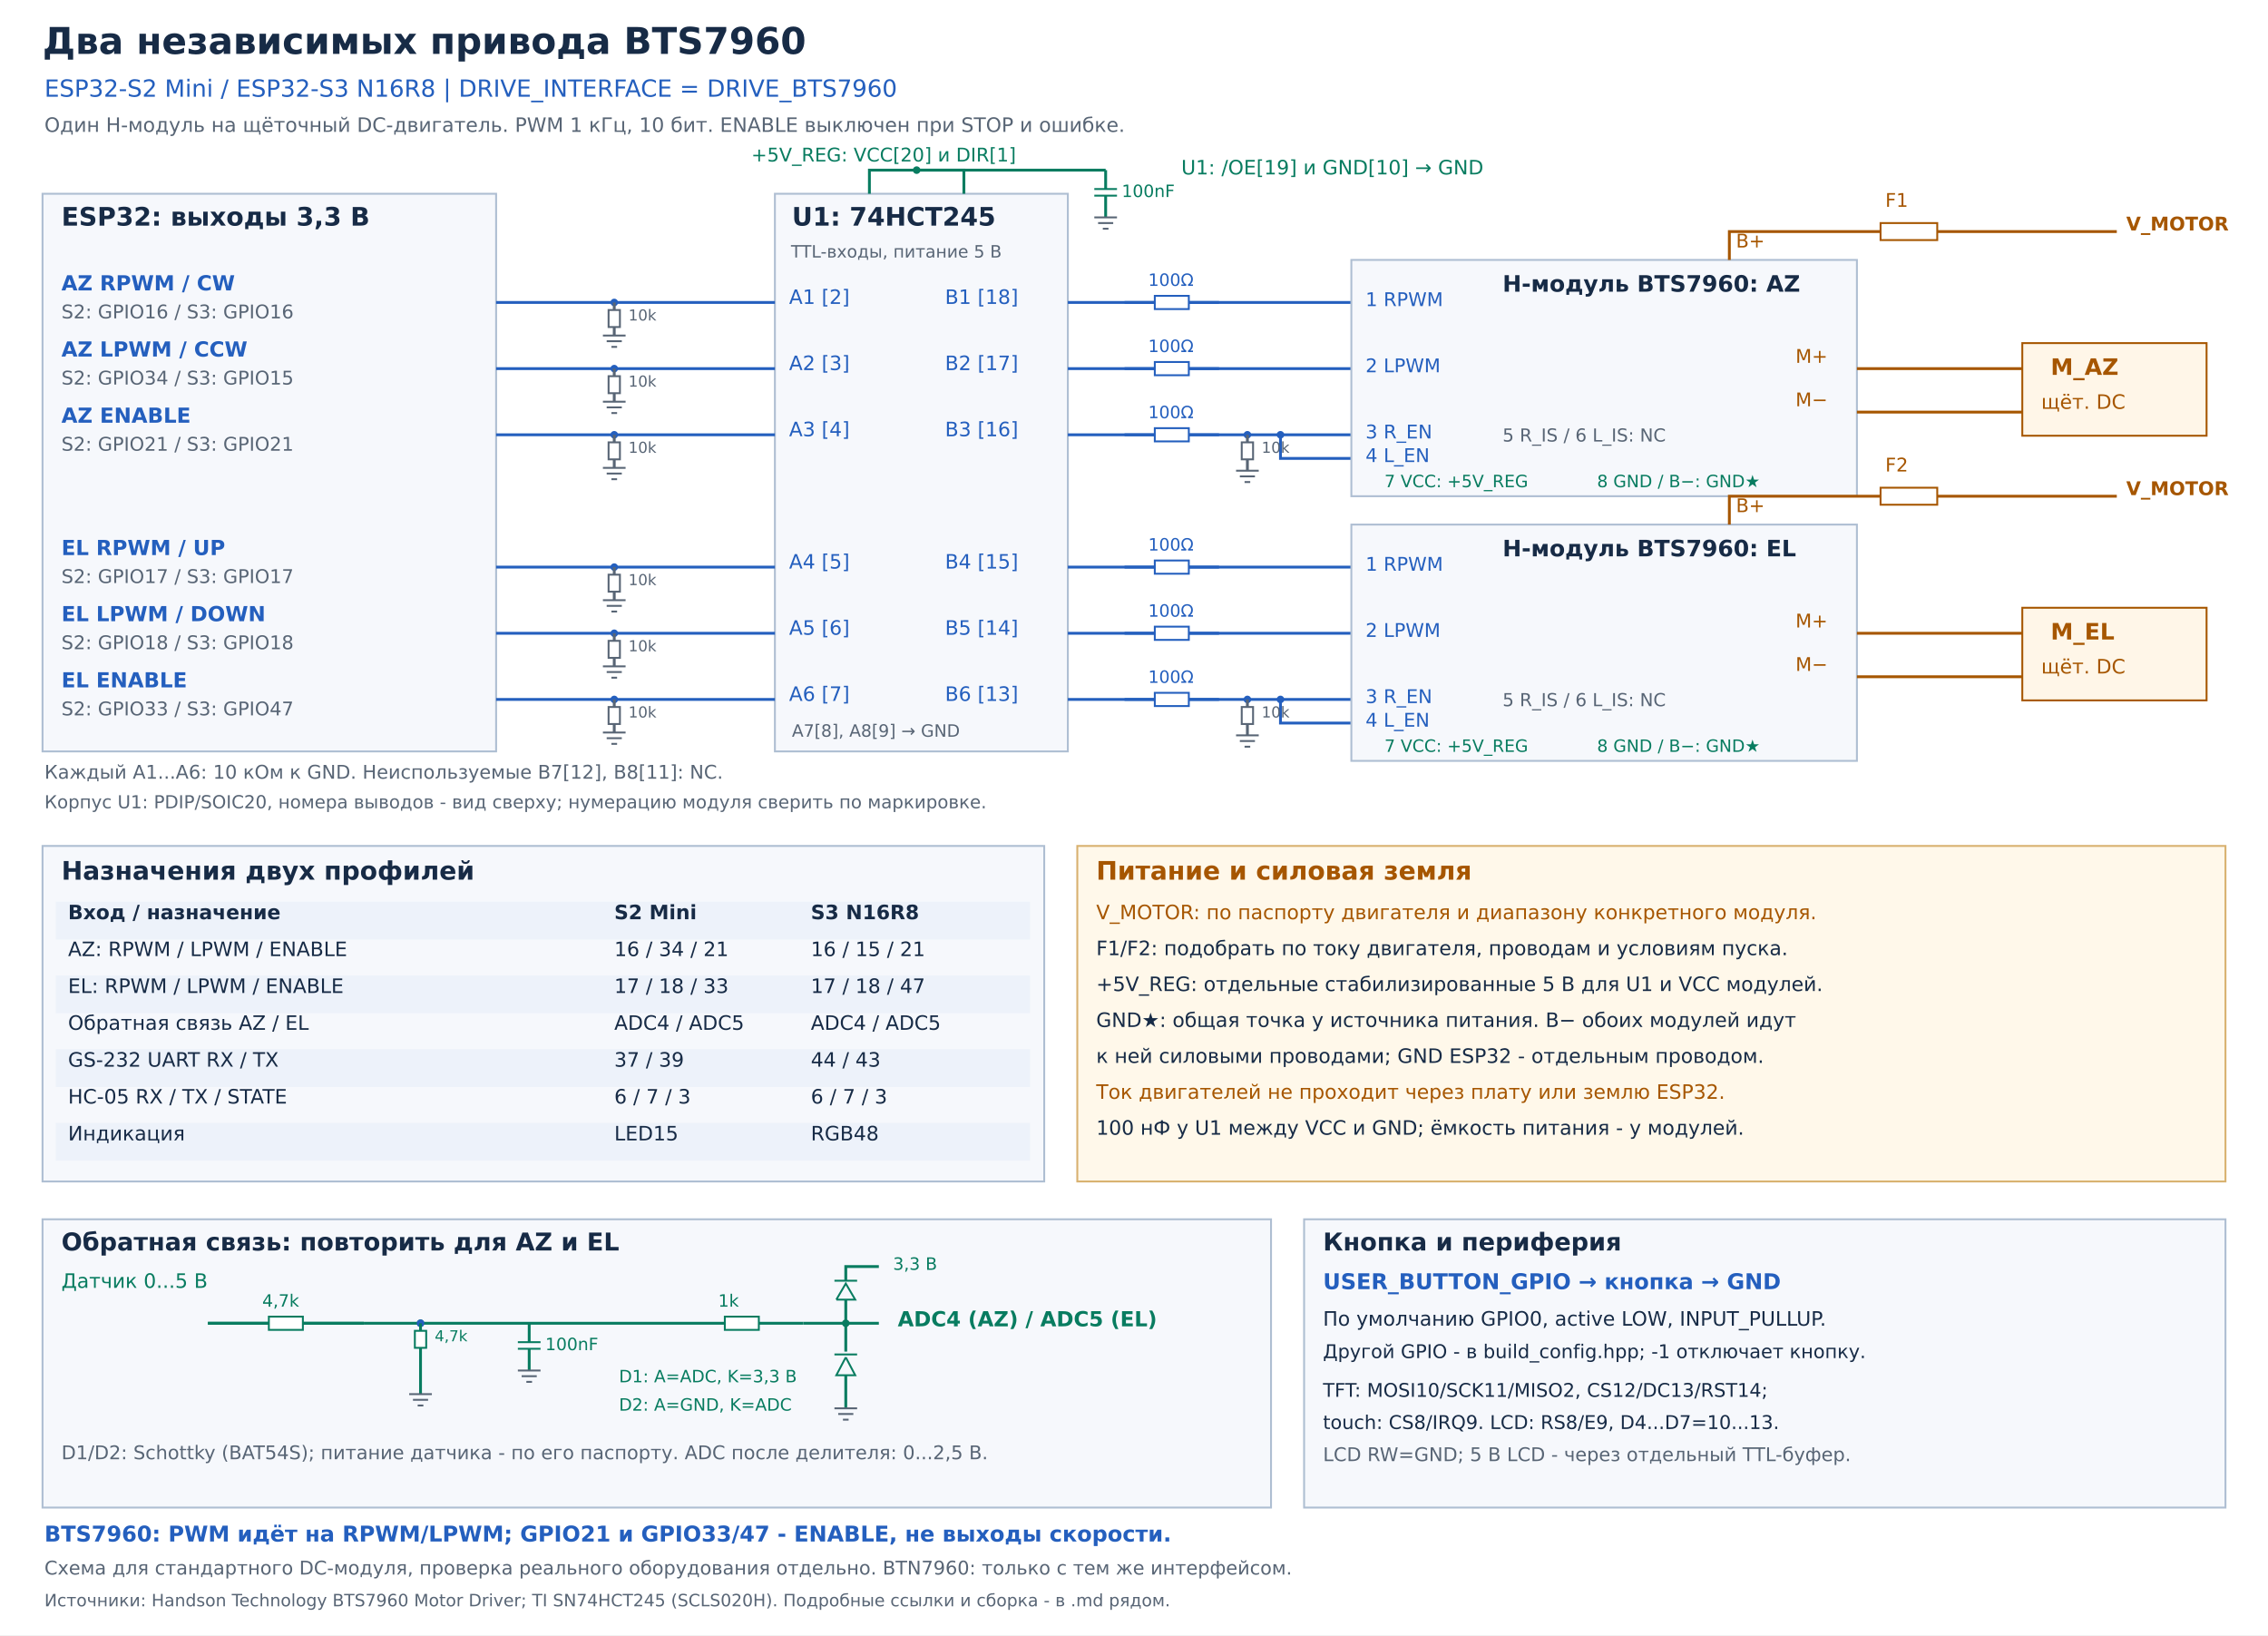
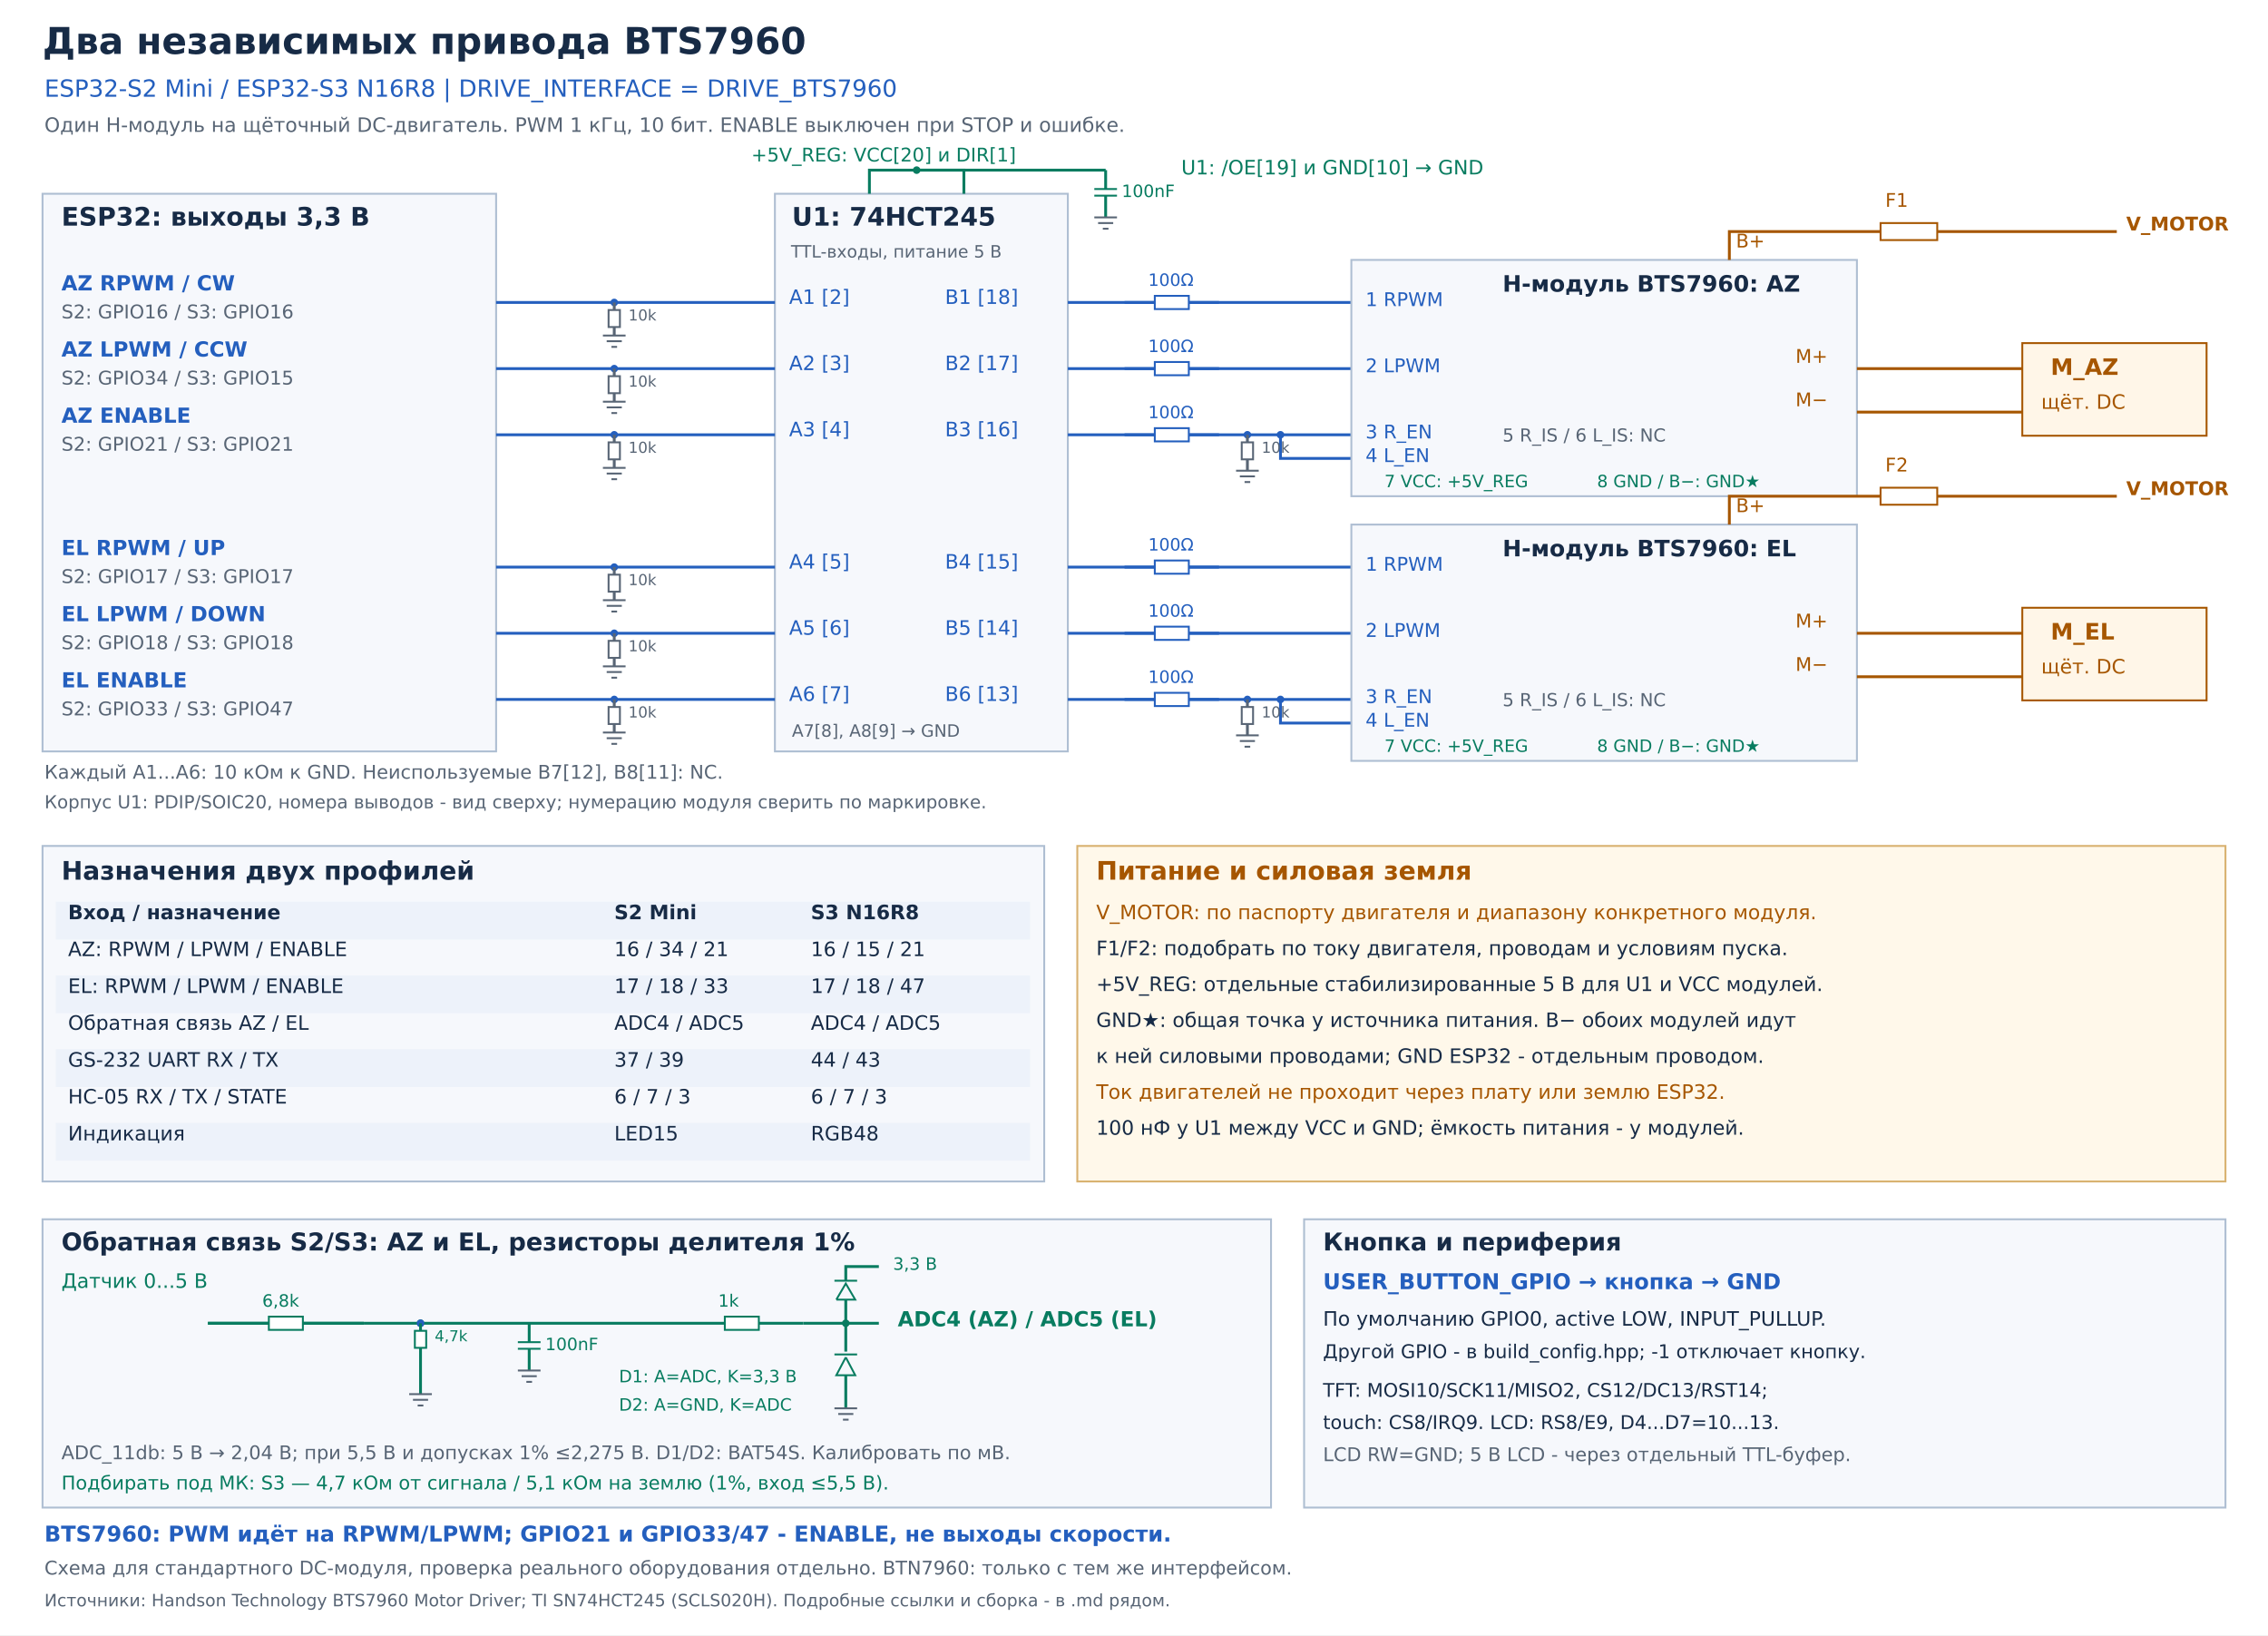
<svg xmlns="http://www.w3.org/2000/svg" width="2400" height="1730" viewBox="0 0 2400 1730">
  <rect width="100%" height="100%" fill="white" />
  <text x="45" y="30" dominant-baseline="text-before-edge" font-family="DejaVu Sans,sans-serif" font-size="39" font-weight="bold" fill="#172b46">Два независимых привода BTS7960</text>
  <text x="47" y="85" dominant-baseline="text-before-edge" font-family="DejaVu Sans,sans-serif" font-size="25" font-weight="normal" fill="#245fbe">ESP32-S2 Mini / ESP32-S3 N16R8  |  DRIVE_INTERFACE = DRIVE_BTS7960</text>
  <text x="47" y="125" dominant-baseline="text-before-edge" font-family="DejaVu Sans,sans-serif" font-size="21" font-weight="normal" fill="#586575">Один H-модуль на щёточный DC-двигатель. PWM 1 кГц, 10 бит. ENABLE выключен при STOP и ошибке.</text>
  <rect x="45" y="205" width="480" height="590" fill="#f6f8fc" stroke="#aebed2" stroke-width="2" />
  <text x="65" y="220" dominant-baseline="text-before-edge" font-family="DejaVu Sans,sans-serif" font-size="27" font-weight="bold" fill="#172b46">ESP32: выходы 3,3 В</text>
  <rect x="820" y="205" width="310" height="590" fill="#f6f8fc" stroke="#aebed2" stroke-width="2" />
  <text x="838" y="220" dominant-baseline="text-before-edge" font-family="DejaVu Sans,sans-serif" font-size="27" font-weight="bold" fill="#172b46">U1: 74HCT245</text>
  <text x="837" y="260" dominant-baseline="text-before-edge" font-family="DejaVu Sans,sans-serif" font-size="18" font-weight="normal" fill="#586575">TTL-входы, питание 5 В</text>
  <text x="65" y="292" dominant-baseline="text-before-edge" font-family="DejaVu Sans,sans-serif" font-size="22" font-weight="bold" fill="#245fbe">AZ RPWM / CW</text>
  <text x="65" y="323" dominant-baseline="text-before-edge" font-family="DejaVu Sans,sans-serif" font-size="20" font-weight="normal" fill="#586575">S2: GPIO16  /  S3: GPIO16</text>
  <polyline points="525,320 820,320" fill="none" stroke="#245fbe" stroke-width="3" />
  <circle cx="650" cy="320" r="4" fill="#245fbe" />
  <polyline points="650,320 650,328" fill="none" stroke="#586575" stroke-width="3" />
  <rect x="644" y="328" width="12" height="18" fill="white" stroke="#586575" stroke-width="2" />
  <polyline points="650,346 650,355" fill="none" stroke="#586575" stroke-width="3" />
  <polyline points="638,355 662,355" fill="none" stroke="#586575" stroke-width="2" />
  <polyline points="642,361 658,361" fill="none" stroke="#586575" stroke-width="2" />
  <polyline points="647,367 653,367" fill="none" stroke="#586575" stroke-width="2" />
  <text x="665" y="328" dominant-baseline="text-before-edge" font-family="DejaVu Sans,sans-serif" font-size="16" font-weight="normal" fill="#586575">10k</text>
  <text x="835" y="307" dominant-baseline="text-before-edge" font-family="DejaVu Sans,sans-serif" font-size="21" font-weight="normal" fill="#245fbe">A1 [2]</text>
  <text x="1000" y="307" dominant-baseline="text-before-edge" font-family="DejaVu Sans,sans-serif" font-size="21" font-weight="normal" fill="#245fbe">B1 [18]</text>
  <polyline points="1130,320 1430,320" fill="none" stroke="#245fbe" stroke-width="3" />
  <polyline points="1190,320 1222.0,320" fill="none" stroke="#245fbe" stroke-width="3" />
  <rect x="1222.0" y="313" width="36" height="14" fill="white" stroke="#245fbe" stroke-width="2" />
  <polyline points="1258.0,320 1290,320" fill="none" stroke="#245fbe" stroke-width="3" />
  <text x="1215.0" y="290" dominant-baseline="text-before-edge" font-family="DejaVu Sans,sans-serif" font-size="18" font-weight="normal" fill="#245fbe">100Ω</text>
  <text x="65" y="362" dominant-baseline="text-before-edge" font-family="DejaVu Sans,sans-serif" font-size="22" font-weight="bold" fill="#245fbe">AZ LPWM / CCW</text>
  <text x="65" y="393" dominant-baseline="text-before-edge" font-family="DejaVu Sans,sans-serif" font-size="20" font-weight="normal" fill="#586575">S2: GPIO34  /  S3: GPIO15</text>
  <polyline points="525,390 820,390" fill="none" stroke="#245fbe" stroke-width="3" />
  <circle cx="650" cy="390" r="4" fill="#245fbe" />
  <polyline points="650,390 650,398" fill="none" stroke="#586575" stroke-width="3" />
  <rect x="644" y="398" width="12" height="18" fill="white" stroke="#586575" stroke-width="2" />
  <polyline points="650,416 650,425" fill="none" stroke="#586575" stroke-width="3" />
  <polyline points="638,425 662,425" fill="none" stroke="#586575" stroke-width="2" />
  <polyline points="642,431 658,431" fill="none" stroke="#586575" stroke-width="2" />
  <polyline points="647,437 653,437" fill="none" stroke="#586575" stroke-width="2" />
  <text x="665" y="398" dominant-baseline="text-before-edge" font-family="DejaVu Sans,sans-serif" font-size="16" font-weight="normal" fill="#586575">10k</text>
  <text x="835" y="377" dominant-baseline="text-before-edge" font-family="DejaVu Sans,sans-serif" font-size="21" font-weight="normal" fill="#245fbe">A2 [3]</text>
  <text x="1000" y="377" dominant-baseline="text-before-edge" font-family="DejaVu Sans,sans-serif" font-size="21" font-weight="normal" fill="#245fbe">B2 [17]</text>
  <polyline points="1130,390 1430,390" fill="none" stroke="#245fbe" stroke-width="3" />
  <polyline points="1190,390 1222.0,390" fill="none" stroke="#245fbe" stroke-width="3" />
  <rect x="1222.0" y="383" width="36" height="14" fill="white" stroke="#245fbe" stroke-width="2" />
  <polyline points="1258.0,390 1290,390" fill="none" stroke="#245fbe" stroke-width="3" />
  <text x="1215.0" y="360" dominant-baseline="text-before-edge" font-family="DejaVu Sans,sans-serif" font-size="18" font-weight="normal" fill="#245fbe">100Ω</text>
  <text x="65" y="432" dominant-baseline="text-before-edge" font-family="DejaVu Sans,sans-serif" font-size="22" font-weight="bold" fill="#245fbe">AZ ENABLE</text>
  <text x="65" y="463" dominant-baseline="text-before-edge" font-family="DejaVu Sans,sans-serif" font-size="20" font-weight="normal" fill="#586575">S2: GPIO21  /  S3: GPIO21</text>
  <polyline points="525,460 820,460" fill="none" stroke="#245fbe" stroke-width="3" />
  <circle cx="650" cy="460" r="4" fill="#245fbe" />
  <polyline points="650,460 650,468" fill="none" stroke="#586575" stroke-width="3" />
  <rect x="644" y="468" width="12" height="18" fill="white" stroke="#586575" stroke-width="2" />
  <polyline points="650,486 650,495" fill="none" stroke="#586575" stroke-width="3" />
  <polyline points="638,495 662,495" fill="none" stroke="#586575" stroke-width="2" />
  <polyline points="642,501 658,501" fill="none" stroke="#586575" stroke-width="2" />
  <polyline points="647,507 653,507" fill="none" stroke="#586575" stroke-width="2" />
  <text x="665" y="468" dominant-baseline="text-before-edge" font-family="DejaVu Sans,sans-serif" font-size="16" font-weight="normal" fill="#586575">10k</text>
  <text x="835" y="447" dominant-baseline="text-before-edge" font-family="DejaVu Sans,sans-serif" font-size="21" font-weight="normal" fill="#245fbe">A3 [4]</text>
  <text x="1000" y="447" dominant-baseline="text-before-edge" font-family="DejaVu Sans,sans-serif" font-size="21" font-weight="normal" fill="#245fbe">B3 [16]</text>
  <polyline points="1130,460 1430,460" fill="none" stroke="#245fbe" stroke-width="3" />
  <polyline points="1190,460 1222.0,460" fill="none" stroke="#245fbe" stroke-width="3" />
  <rect x="1222.0" y="453" width="36" height="14" fill="white" stroke="#245fbe" stroke-width="2" />
  <polyline points="1258.0,460 1290,460" fill="none" stroke="#245fbe" stroke-width="3" />
  <text x="1215.0" y="430" dominant-baseline="text-before-edge" font-family="DejaVu Sans,sans-serif" font-size="18" font-weight="normal" fill="#245fbe">100Ω</text>
  <circle cx="1355" cy="460" r="4" fill="#245fbe" />
  <polyline points="1355,460 1355,485 1430,485" fill="none" stroke="#245fbe" stroke-width="3" />
  <circle cx="1320" cy="460" r="4" fill="#245fbe" />
  <polyline points="1320,460 1320,468" fill="none" stroke="#586575" stroke-width="3" />
  <rect x="1314" y="468" width="12" height="18" fill="white" stroke="#586575" stroke-width="2" />
  <polyline points="1320,486 1320,498" fill="none" stroke="#586575" stroke-width="3" />
  <polyline points="1308,498 1332,498" fill="none" stroke="#586575" stroke-width="2" />
  <polyline points="1312,504 1328,504" fill="none" stroke="#586575" stroke-width="2" />
  <polyline points="1317,510 1323,510" fill="none" stroke="#586575" stroke-width="2" />
  <text x="1335" y="468" dominant-baseline="text-before-edge" font-family="DejaVu Sans,sans-serif" font-size="16" font-weight="normal" fill="#586575">10k</text>
  <text x="65" y="572" dominant-baseline="text-before-edge" font-family="DejaVu Sans,sans-serif" font-size="22" font-weight="bold" fill="#245fbe">EL RPWM / UP</text>
  <text x="65" y="603" dominant-baseline="text-before-edge" font-family="DejaVu Sans,sans-serif" font-size="20" font-weight="normal" fill="#586575">S2: GPIO17  /  S3: GPIO17</text>
  <polyline points="525,600 820,600" fill="none" stroke="#245fbe" stroke-width="3" />
  <circle cx="650" cy="600" r="4" fill="#245fbe" />
  <polyline points="650,600 650,608" fill="none" stroke="#586575" stroke-width="3" />
  <rect x="644" y="608" width="12" height="18" fill="white" stroke="#586575" stroke-width="2" />
  <polyline points="650,626 650,635" fill="none" stroke="#586575" stroke-width="3" />
  <polyline points="638,635 662,635" fill="none" stroke="#586575" stroke-width="2" />
  <polyline points="642,641 658,641" fill="none" stroke="#586575" stroke-width="2" />
  <polyline points="647,647 653,647" fill="none" stroke="#586575" stroke-width="2" />
  <text x="665" y="608" dominant-baseline="text-before-edge" font-family="DejaVu Sans,sans-serif" font-size="16" font-weight="normal" fill="#586575">10k</text>
  <text x="835" y="587" dominant-baseline="text-before-edge" font-family="DejaVu Sans,sans-serif" font-size="21" font-weight="normal" fill="#245fbe">A4 [5]</text>
  <text x="1000" y="587" dominant-baseline="text-before-edge" font-family="DejaVu Sans,sans-serif" font-size="21" font-weight="normal" fill="#245fbe">B4 [15]</text>
  <polyline points="1130,600 1430,600" fill="none" stroke="#245fbe" stroke-width="3" />
  <polyline points="1190,600 1222.0,600" fill="none" stroke="#245fbe" stroke-width="3" />
  <rect x="1222.0" y="593" width="36" height="14" fill="white" stroke="#245fbe" stroke-width="2" />
  <polyline points="1258.0,600 1290,600" fill="none" stroke="#245fbe" stroke-width="3" />
  <text x="1215.0" y="570" dominant-baseline="text-before-edge" font-family="DejaVu Sans,sans-serif" font-size="18" font-weight="normal" fill="#245fbe">100Ω</text>
  <text x="65" y="642" dominant-baseline="text-before-edge" font-family="DejaVu Sans,sans-serif" font-size="22" font-weight="bold" fill="#245fbe">EL LPWM / DOWN</text>
  <text x="65" y="673" dominant-baseline="text-before-edge" font-family="DejaVu Sans,sans-serif" font-size="20" font-weight="normal" fill="#586575">S2: GPIO18  /  S3: GPIO18</text>
  <polyline points="525,670 820,670" fill="none" stroke="#245fbe" stroke-width="3" />
  <circle cx="650" cy="670" r="4" fill="#245fbe" />
  <polyline points="650,670 650,678" fill="none" stroke="#586575" stroke-width="3" />
  <rect x="644" y="678" width="12" height="18" fill="white" stroke="#586575" stroke-width="2" />
  <polyline points="650,696 650,705" fill="none" stroke="#586575" stroke-width="3" />
  <polyline points="638,705 662,705" fill="none" stroke="#586575" stroke-width="2" />
  <polyline points="642,711 658,711" fill="none" stroke="#586575" stroke-width="2" />
  <polyline points="647,717 653,717" fill="none" stroke="#586575" stroke-width="2" />
  <text x="665" y="678" dominant-baseline="text-before-edge" font-family="DejaVu Sans,sans-serif" font-size="16" font-weight="normal" fill="#586575">10k</text>
  <text x="835" y="657" dominant-baseline="text-before-edge" font-family="DejaVu Sans,sans-serif" font-size="21" font-weight="normal" fill="#245fbe">A5 [6]</text>
  <text x="1000" y="657" dominant-baseline="text-before-edge" font-family="DejaVu Sans,sans-serif" font-size="21" font-weight="normal" fill="#245fbe">B5 [14]</text>
  <polyline points="1130,670 1430,670" fill="none" stroke="#245fbe" stroke-width="3" />
  <polyline points="1190,670 1222.0,670" fill="none" stroke="#245fbe" stroke-width="3" />
  <rect x="1222.0" y="663" width="36" height="14" fill="white" stroke="#245fbe" stroke-width="2" />
  <polyline points="1258.0,670 1290,670" fill="none" stroke="#245fbe" stroke-width="3" />
  <text x="1215.0" y="640" dominant-baseline="text-before-edge" font-family="DejaVu Sans,sans-serif" font-size="18" font-weight="normal" fill="#245fbe">100Ω</text>
  <text x="65" y="712" dominant-baseline="text-before-edge" font-family="DejaVu Sans,sans-serif" font-size="22" font-weight="bold" fill="#245fbe">EL ENABLE</text>
  <text x="65" y="743" dominant-baseline="text-before-edge" font-family="DejaVu Sans,sans-serif" font-size="20" font-weight="normal" fill="#586575">S2: GPIO33  /  S3: GPIO47</text>
  <polyline points="525,740 820,740" fill="none" stroke="#245fbe" stroke-width="3" />
  <circle cx="650" cy="740" r="4" fill="#245fbe" />
  <polyline points="650,740 650,748" fill="none" stroke="#586575" stroke-width="3" />
  <rect x="644" y="748" width="12" height="18" fill="white" stroke="#586575" stroke-width="2" />
  <polyline points="650,766 650,775" fill="none" stroke="#586575" stroke-width="3" />
  <polyline points="638,775 662,775" fill="none" stroke="#586575" stroke-width="2" />
  <polyline points="642,781 658,781" fill="none" stroke="#586575" stroke-width="2" />
  <polyline points="647,787 653,787" fill="none" stroke="#586575" stroke-width="2" />
  <text x="665" y="748" dominant-baseline="text-before-edge" font-family="DejaVu Sans,sans-serif" font-size="16" font-weight="normal" fill="#586575">10k</text>
  <text x="835" y="727" dominant-baseline="text-before-edge" font-family="DejaVu Sans,sans-serif" font-size="21" font-weight="normal" fill="#245fbe">A6 [7]</text>
  <text x="1000" y="727" dominant-baseline="text-before-edge" font-family="DejaVu Sans,sans-serif" font-size="21" font-weight="normal" fill="#245fbe">B6 [13]</text>
  <polyline points="1130,740 1430,740" fill="none" stroke="#245fbe" stroke-width="3" />
  <polyline points="1190,740 1222.0,740" fill="none" stroke="#245fbe" stroke-width="3" />
  <rect x="1222.0" y="733" width="36" height="14" fill="white" stroke="#245fbe" stroke-width="2" />
  <polyline points="1258.0,740 1290,740" fill="none" stroke="#245fbe" stroke-width="3" />
  <text x="1215.0" y="710" dominant-baseline="text-before-edge" font-family="DejaVu Sans,sans-serif" font-size="18" font-weight="normal" fill="#245fbe">100Ω</text>
  <circle cx="1355" cy="740" r="4" fill="#245fbe" />
  <polyline points="1355,740 1355,765 1430,765" fill="none" stroke="#245fbe" stroke-width="3" />
  <circle cx="1320" cy="740" r="4" fill="#245fbe" />
  <polyline points="1320,740 1320,748" fill="none" stroke="#586575" stroke-width="3" />
  <rect x="1314" y="748" width="12" height="18" fill="white" stroke="#586575" stroke-width="2" />
  <polyline points="1320,766 1320,778" fill="none" stroke="#586575" stroke-width="3" />
  <polyline points="1308,778 1332,778" fill="none" stroke="#586575" stroke-width="2" />
  <polyline points="1312,784 1328,784" fill="none" stroke="#586575" stroke-width="2" />
  <polyline points="1317,790 1323,790" fill="none" stroke="#586575" stroke-width="2" />
  <text x="1335" y="748" dominant-baseline="text-before-edge" font-family="DejaVu Sans,sans-serif" font-size="16" font-weight="normal" fill="#586575">10k</text>
  <text x="838" y="767" dominant-baseline="text-before-edge" font-family="DejaVu Sans,sans-serif" font-size="18" font-weight="normal" fill="#586575">A7[8], A8[9] → GND</text>
  <text x="47" y="810" dominant-baseline="text-before-edge" font-family="DejaVu Sans,sans-serif" font-size="20" font-weight="normal" fill="#586575">Каждый A1...A6: 10 кОм к GND. Неиспользуемые B7[12], B8[11]: NC.</text>
  <text x="47" y="842" dominant-baseline="text-before-edge" font-family="DejaVu Sans,sans-serif" font-size="19" font-weight="normal" fill="#586575">Корпус U1: PDIP/SOIC20, номера выводов - вид сверху; нумерацию модуля сверить по маркировке.</text>
  <polyline points="920,205 920,180 1020,180 1020,205" fill="none" stroke="#087c60" stroke-width="3" />
  <circle cx="970" cy="180" r="4" fill="#087c60" />
  <text x="795" y="157" dominant-baseline="text-before-edge" font-family="DejaVu Sans,sans-serif" font-size="20" font-weight="normal" fill="#087c60">+5V_REG: VCC[20] и DIR[1]</text>
  <polyline points="970,180 1170,180" fill="none" stroke="#087c60" stroke-width="3" />
  <polyline points="1170,180 1170,200" fill="none" stroke="#087c60" stroke-width="3" />
  <polyline points="1158,200 1182,200" fill="none" stroke="#087c60" stroke-width="2" />
  <polyline points="1158,207 1182,207" fill="none" stroke="#087c60" stroke-width="2" />
  <polyline points="1170,207 1170,230" fill="none" stroke="#087c60" stroke-width="3" />
  <polyline points="1158,230 1182,230" fill="none" stroke="#586575" stroke-width="2" />
  <polyline points="1162,236 1178,236" fill="none" stroke="#586575" stroke-width="2" />
  <polyline points="1167,242 1173,242" fill="none" stroke="#586575" stroke-width="2" />
  <text x="1187" y="196" dominant-baseline="text-before-edge" font-family="DejaVu Sans,sans-serif" font-size="18" font-weight="normal" fill="#087c60">100nF</text>
  <text x="1250" y="170" dominant-baseline="text-before-edge" font-family="DejaVu Sans,sans-serif" font-size="21" font-weight="normal" fill="#087c60">U1: /OE[19] и GND[10] → GND</text>
  <rect x="1430" y="275" width="535" height="250" fill="#f6f8fc" stroke="#aebed2" stroke-width="2" />
  <text x="1590" y="292" dominant-baseline="text-before-edge" font-family="DejaVu Sans,sans-serif" font-size="24" font-weight="bold" fill="#172b46">H-модуль BTS7960: AZ</text>
  <text x="1445" y="310" dominant-baseline="text-before-edge" font-family="DejaVu Sans,sans-serif" font-size="20" font-weight="normal" fill="#245fbe">1 RPWM</text>
  <text x="1445" y="380" dominant-baseline="text-before-edge" font-family="DejaVu Sans,sans-serif" font-size="20" font-weight="normal" fill="#245fbe">2 LPWM</text>
  <text x="1445" y="450" dominant-baseline="text-before-edge" font-family="DejaVu Sans,sans-serif" font-size="20" font-weight="normal" fill="#245fbe">3 R_EN</text>
  <text x="1445" y="475" dominant-baseline="text-before-edge" font-family="DejaVu Sans,sans-serif" font-size="20" font-weight="normal" fill="#245fbe">4 L_EN</text>
  <text x="1590" y="454" dominant-baseline="text-before-edge" font-family="DejaVu Sans,sans-serif" font-size="19" font-weight="normal" fill="#586575">5 R_IS / 6 L_IS: NC</text>
  <text x="1465" y="503" dominant-baseline="text-before-edge" font-family="DejaVu Sans,sans-serif" font-size="18" font-weight="normal" fill="#087c60">7 VCC: +5V_REG</text>
  <text x="1690" y="503" dominant-baseline="text-before-edge" font-family="DejaVu Sans,sans-serif" font-size="18" font-weight="normal" fill="#087c60">8 GND / B−: GND★</text>
  <polyline points="1830,275 1830,245 2240,245" fill="none" stroke="#a65600" stroke-width="3" />
  <rect x="1990" y="236" width="60" height="18" fill="white" stroke="#a65600" stroke-width="2" />
  <text x="1995" y="205" dominant-baseline="text-before-edge" font-family="DejaVu Sans,sans-serif" font-size="20" font-weight="normal" fill="#a65600">F1</text>
  <text x="1837" y="248" dominant-baseline="text-before-edge" font-family="DejaVu Sans,sans-serif" font-size="20" font-weight="normal" fill="#a65600">B+</text>
  <text x="2250" y="230" dominant-baseline="text-before-edge" font-family="DejaVu Sans,sans-serif" font-size="20" font-weight="bold" fill="#a65600">V_MOTOR</text>
  <text x="1900" y="370" dominant-baseline="text-before-edge" font-family="DejaVu Sans,sans-serif" font-size="20" font-weight="normal" fill="#a65600">M+</text>
  <text x="1900" y="416" dominant-baseline="text-before-edge" font-family="DejaVu Sans,sans-serif" font-size="20" font-weight="normal" fill="#a65600">M−</text>
  <polyline points="1965,390 2140,390" fill="none" stroke="#a65600" stroke-width="3" />
  <polyline points="1965,436 2140,436" fill="none" stroke="#a65600" stroke-width="3" />
  <rect x="2140" y="363" width="195" height="98" fill="#fff6e8" stroke="#a65600" stroke-width="2" />
  <text x="2170" y="380" dominant-baseline="text-before-edge" font-family="DejaVu Sans,sans-serif" font-size="24" font-weight="bold" fill="#a65600">M_AZ</text>
  <text x="2160" y="418" dominant-baseline="text-before-edge" font-family="DejaVu Sans,sans-serif" font-size="21" font-weight="normal" fill="#a65600">щёт. DC</text>
  <rect x="1430" y="555" width="535" height="250" fill="#f6f8fc" stroke="#aebed2" stroke-width="2" />
  <text x="1590" y="572" dominant-baseline="text-before-edge" font-family="DejaVu Sans,sans-serif" font-size="24" font-weight="bold" fill="#172b46">H-модуль BTS7960: EL</text>
  <text x="1445" y="590" dominant-baseline="text-before-edge" font-family="DejaVu Sans,sans-serif" font-size="20" font-weight="normal" fill="#245fbe">1 RPWM</text>
  <text x="1445" y="660" dominant-baseline="text-before-edge" font-family="DejaVu Sans,sans-serif" font-size="20" font-weight="normal" fill="#245fbe">2 LPWM</text>
  <text x="1445" y="730" dominant-baseline="text-before-edge" font-family="DejaVu Sans,sans-serif" font-size="20" font-weight="normal" fill="#245fbe">3 R_EN</text>
  <text x="1445" y="755" dominant-baseline="text-before-edge" font-family="DejaVu Sans,sans-serif" font-size="20" font-weight="normal" fill="#245fbe">4 L_EN</text>
  <text x="1590" y="734" dominant-baseline="text-before-edge" font-family="DejaVu Sans,sans-serif" font-size="19" font-weight="normal" fill="#586575">5 R_IS / 6 L_IS: NC</text>
  <text x="1465" y="783" dominant-baseline="text-before-edge" font-family="DejaVu Sans,sans-serif" font-size="18" font-weight="normal" fill="#087c60">7 VCC: +5V_REG</text>
  <text x="1690" y="783" dominant-baseline="text-before-edge" font-family="DejaVu Sans,sans-serif" font-size="18" font-weight="normal" fill="#087c60">8 GND / B−: GND★</text>
  <polyline points="1830,555 1830,525 2240,525" fill="none" stroke="#a65600" stroke-width="3" />
  <rect x="1990" y="516" width="60" height="18" fill="white" stroke="#a65600" stroke-width="2" />
  <text x="1995" y="485" dominant-baseline="text-before-edge" font-family="DejaVu Sans,sans-serif" font-size="20" font-weight="normal" fill="#a65600">F2</text>
  <text x="1837" y="528" dominant-baseline="text-before-edge" font-family="DejaVu Sans,sans-serif" font-size="20" font-weight="normal" fill="#a65600">B+</text>
  <text x="2250" y="510" dominant-baseline="text-before-edge" font-family="DejaVu Sans,sans-serif" font-size="20" font-weight="bold" fill="#a65600">V_MOTOR</text>
  <text x="1900" y="650" dominant-baseline="text-before-edge" font-family="DejaVu Sans,sans-serif" font-size="20" font-weight="normal" fill="#a65600">M+</text>
  <text x="1900" y="696" dominant-baseline="text-before-edge" font-family="DejaVu Sans,sans-serif" font-size="20" font-weight="normal" fill="#a65600">M−</text>
  <polyline points="1965,670 2140,670" fill="none" stroke="#a65600" stroke-width="3" />
  <polyline points="1965,716 2140,716" fill="none" stroke="#a65600" stroke-width="3" />
  <rect x="2140" y="643" width="195" height="98" fill="#fff6e8" stroke="#a65600" stroke-width="2" />
  <text x="2170" y="660" dominant-baseline="text-before-edge" font-family="DejaVu Sans,sans-serif" font-size="24" font-weight="bold" fill="#a65600">M_EL</text>
  <text x="2160" y="698" dominant-baseline="text-before-edge" font-family="DejaVu Sans,sans-serif" font-size="21" font-weight="normal" fill="#a65600">щёт. DC</text>
  <rect x="45" y="895" width="1060" height="355" fill="#f6f8fc" stroke="#aebed2" stroke-width="2" />
  <text x="65" y="912" dominant-baseline="text-before-edge" font-family="DejaVu Sans,sans-serif" font-size="27" font-weight="bold" fill="#172b46">Назначения двух профилей</text>
  <rect x="60" y="955" width="1029" height="38" fill="#edf2fa" stroke="#edf2fa" stroke-width="2" />
  <text x="72" y="958" dominant-baseline="text-before-edge" font-family="DejaVu Sans,sans-serif" font-size="21" font-weight="bold" fill="#172b46">Вход / назначение</text>
  <text x="650" y="958" dominant-baseline="text-before-edge" font-family="DejaVu Sans,sans-serif" font-size="21" font-weight="bold" fill="#172b46">S2 Mini</text>
  <text x="858" y="958" dominant-baseline="text-before-edge" font-family="DejaVu Sans,sans-serif" font-size="21" font-weight="bold" fill="#172b46">S3 N16R8</text>
  <text x="72" y="997" dominant-baseline="text-before-edge" font-family="DejaVu Sans,sans-serif" font-size="21" font-weight="normal" fill="#172b46">AZ: RPWM / LPWM / ENABLE</text>
  <text x="650" y="997" dominant-baseline="text-before-edge" font-family="DejaVu Sans,sans-serif" font-size="21" font-weight="normal" fill="#172b46">16 / 34 / 21</text>
  <text x="858" y="997" dominant-baseline="text-before-edge" font-family="DejaVu Sans,sans-serif" font-size="21" font-weight="normal" fill="#172b46">16 / 15 / 21</text>
  <rect x="60" y="1033" width="1029" height="38" fill="#edf2fa" stroke="#edf2fa" stroke-width="2" />
  <text x="72" y="1036" dominant-baseline="text-before-edge" font-family="DejaVu Sans,sans-serif" font-size="21" font-weight="normal" fill="#172b46">EL: RPWM / LPWM / ENABLE</text>
  <text x="650" y="1036" dominant-baseline="text-before-edge" font-family="DejaVu Sans,sans-serif" font-size="21" font-weight="normal" fill="#172b46">17 / 18 / 33</text>
  <text x="858" y="1036" dominant-baseline="text-before-edge" font-family="DejaVu Sans,sans-serif" font-size="21" font-weight="normal" fill="#172b46">17 / 18 / 47</text>
  <text x="72" y="1075" dominant-baseline="text-before-edge" font-family="DejaVu Sans,sans-serif" font-size="21" font-weight="normal" fill="#172b46">Обратная связь AZ / EL</text>
  <text x="650" y="1075" dominant-baseline="text-before-edge" font-family="DejaVu Sans,sans-serif" font-size="21" font-weight="normal" fill="#172b46">ADC4 / ADC5</text>
  <text x="858" y="1075" dominant-baseline="text-before-edge" font-family="DejaVu Sans,sans-serif" font-size="21" font-weight="normal" fill="#172b46">ADC4 / ADC5</text>
  <rect x="60" y="1111" width="1029" height="38" fill="#edf2fa" stroke="#edf2fa" stroke-width="2" />
  <text x="72" y="1114" dominant-baseline="text-before-edge" font-family="DejaVu Sans,sans-serif" font-size="21" font-weight="normal" fill="#172b46">GS-232 UART RX / TX</text>
  <text x="650" y="1114" dominant-baseline="text-before-edge" font-family="DejaVu Sans,sans-serif" font-size="21" font-weight="normal" fill="#172b46">37 / 39</text>
  <text x="858" y="1114" dominant-baseline="text-before-edge" font-family="DejaVu Sans,sans-serif" font-size="21" font-weight="normal" fill="#172b46">44 / 43</text>
  <text x="72" y="1153" dominant-baseline="text-before-edge" font-family="DejaVu Sans,sans-serif" font-size="21" font-weight="normal" fill="#172b46">HC-05 RX / TX / STATE</text>
  <text x="650" y="1153" dominant-baseline="text-before-edge" font-family="DejaVu Sans,sans-serif" font-size="21" font-weight="normal" fill="#172b46">6 / 7 / 3</text>
  <text x="858" y="1153" dominant-baseline="text-before-edge" font-family="DejaVu Sans,sans-serif" font-size="21" font-weight="normal" fill="#172b46">6 / 7 / 3</text>
  <rect x="60" y="1189" width="1029" height="38" fill="#edf2fa" stroke="#edf2fa" stroke-width="2" />
  <text x="72" y="1192" dominant-baseline="text-before-edge" font-family="DejaVu Sans,sans-serif" font-size="21" font-weight="normal" fill="#172b46">Индикация</text>
  <text x="650" y="1192" dominant-baseline="text-before-edge" font-family="DejaVu Sans,sans-serif" font-size="21" font-weight="normal" fill="#172b46">LED15</text>
  <text x="858" y="1192" dominant-baseline="text-before-edge" font-family="DejaVu Sans,sans-serif" font-size="21" font-weight="normal" fill="#172b46">RGB48</text>
  <rect x="1140" y="895" width="1215" height="355" fill="#fff8ea" stroke="#d8b16f" stroke-width="2" />
  <text x="1160" y="912" dominant-baseline="text-before-edge" font-family="DejaVu Sans,sans-serif" font-size="27" font-weight="bold" fill="#a65600">Питание и силовая земля</text>
  <text x="1160" y="958" dominant-baseline="text-before-edge" font-family="DejaVu Sans,sans-serif" font-size="21" font-weight="normal" fill="#a65600">V_MOTOR: по паспорту двигателя и диапазону конкретного модуля.</text>
  <text x="1160" y="996" dominant-baseline="text-before-edge" font-family="DejaVu Sans,sans-serif" font-size="21" font-weight="normal" fill="#172b46">F1/F2: подобрать по току двигателя, проводам и условиям пуска.</text>
  <text x="1160" y="1034" dominant-baseline="text-before-edge" font-family="DejaVu Sans,sans-serif" font-size="21" font-weight="normal" fill="#172b46">+5V_REG: отдельные стабилизированные 5 В для U1 и VCC модулей.</text>
  <text x="1160" y="1072" dominant-baseline="text-before-edge" font-family="DejaVu Sans,sans-serif" font-size="21" font-weight="normal" fill="#172b46">GND★: общая точка у источника питания. B− обоих модулей идут</text>
  <text x="1160" y="1110" dominant-baseline="text-before-edge" font-family="DejaVu Sans,sans-serif" font-size="21" font-weight="normal" fill="#172b46">к ней силовыми проводами; GND ESP32 - отдельным проводом.</text>
  <text x="1160" y="1148" dominant-baseline="text-before-edge" font-family="DejaVu Sans,sans-serif" font-size="21" font-weight="normal" fill="#a65600">Ток двигателей не проходит через плату или землю ESP32.</text>
  <text x="1160" y="1186" dominant-baseline="text-before-edge" font-family="DejaVu Sans,sans-serif" font-size="21" font-weight="normal" fill="#172b46">100 нФ у U1 между VCC и GND; ёмкость питания - у модулей.</text>
  <rect x="45" y="1290" width="1300" height="305" fill="#f6f8fc" stroke="#aebed2" stroke-width="2" />
-   <text x="65" y="1305" dominant-baseline="text-before-edge" font-family="DejaVu Sans,sans-serif" font-size="26" font-weight="bold" fill="#172b46">Обратная связь: повторить для AZ и EL</text>
+   <text x="65" y="1305" dominant-baseline="text-before-edge" font-family="DejaVu Sans,sans-serif" font-size="26" font-weight="bold" fill="#172b46">Обратная связь S2/S3: AZ и EL, резисторы делителя 1%</text>
  <text x="65" y="1348" dominant-baseline="text-before-edge" font-family="DejaVu Sans,sans-serif" font-size="21" font-weight="normal" fill="#087c60">Датчик 0...5 В</text>
+   <text x="65" y="1562" dominant-baseline="text-before-edge" font-family="DejaVu Sans,sans-serif" font-size="20" font-weight="normal" fill="#087c60">Подбирать под МК: S3 — 4,7 кОм от сигнала / 5,1 кОм на землю (1%, вход ≤5,5 В).</text>
  <polyline points="220,1400 385,1400" fill="none" stroke="#087c60" stroke-width="3" />
  <polyline points="220,1400 284.5,1400" fill="none" stroke="#087c60" stroke-width="3" />
  <rect x="284.5" y="1393" width="36" height="14" fill="white" stroke="#087c60" stroke-width="2" />
  <polyline points="320.5,1400 385,1400" fill="none" stroke="#087c60" stroke-width="3" />
-   <text x="277.5" y="1370" dominant-baseline="text-before-edge" font-family="DejaVu Sans,sans-serif" font-size="18" font-weight="normal" fill="#087c60">4,7k</text>
+   <text x="277.5" y="1370" dominant-baseline="text-before-edge" font-family="DejaVu Sans,sans-serif" font-size="18" font-weight="normal" fill="#087c60">6,8k</text>
  <polyline points="385,1400 720,1400" fill="none" stroke="#087c60" stroke-width="3" />
  <circle cx="445" cy="1400" r="4" fill="#087c60" />
  <circle cx="445" cy="1400" r="4" fill="#245fbe" />
  <polyline points="445,1400 445,1408" fill="none" stroke="#087c60" stroke-width="3" />
  <rect x="439" y="1408" width="12" height="18" fill="white" stroke="#087c60" stroke-width="2" />
  <polyline points="445,1426 445,1475" fill="none" stroke="#087c60" stroke-width="3" />
  <polyline points="433,1475 457,1475" fill="none" stroke="#586575" stroke-width="2" />
  <polyline points="437,1481 453,1481" fill="none" stroke="#586575" stroke-width="2" />
  <polyline points="442,1487 448,1487" fill="none" stroke="#586575" stroke-width="2" />
  <text x="460" y="1408" dominant-baseline="text-before-edge" font-family="DejaVu Sans,sans-serif" font-size="16" font-weight="normal" fill="#087c60">4,7k</text>
  <polyline points="560,1400 560,1420" fill="none" stroke="#087c60" stroke-width="3" />
  <polyline points="548,1420 572,1420" fill="none" stroke="#087c60" stroke-width="2" />
  <polyline points="548,1427 572,1427" fill="none" stroke="#087c60" stroke-width="2" />
  <polyline points="560,1427 560,1450" fill="none" stroke="#087c60" stroke-width="3" />
  <polyline points="548,1450 572,1450" fill="none" stroke="#586575" stroke-width="2" />
  <polyline points="552,1456 568,1456" fill="none" stroke="#586575" stroke-width="2" />
  <polyline points="557,1462 563,1462" fill="none" stroke="#586575" stroke-width="2" />
  <text x="577" y="1416" dominant-baseline="text-before-edge" font-family="DejaVu Sans,sans-serif" font-size="18" font-weight="normal" fill="#087c60">100nF</text>
  <polyline points="720,1400 767.0,1400" fill="none" stroke="#087c60" stroke-width="3" />
  <rect x="767.0" y="1393" width="36" height="14" fill="white" stroke="#087c60" stroke-width="2" />
  <polyline points="803.0,1400 850,1400" fill="none" stroke="#087c60" stroke-width="3" />
  <text x="760.0" y="1370" dominant-baseline="text-before-edge" font-family="DejaVu Sans,sans-serif" font-size="18" font-weight="normal" fill="#087c60">1k</text>
  <polyline points="850,1400 930,1400" fill="none" stroke="#087c60" stroke-width="3" />
  <circle cx="895" cy="1400" r="4" fill="#087c60" />
  <text x="950" y="1388" dominant-baseline="text-before-edge" font-family="DejaVu Sans,sans-serif" font-size="22" font-weight="bold" fill="#087c60">ADC4 (AZ) / ADC5 (EL)</text>
  <polyline points="895,1400 895,1375" fill="none" stroke="#087c60" stroke-width="3" />
  <polyline points="885,1375 905,1375 895,1358 885,1375" fill="none" stroke="#087c60" stroke-width="2" />
  <polyline points="883,1355 907,1355" fill="none" stroke="#087c60" stroke-width="2" />
  <polyline points="895,1355 895,1340 930,1340" fill="none" stroke="#087c60" stroke-width="3" />
  <text x="945" y="1331" dominant-baseline="text-before-edge" font-family="DejaVu Sans,sans-serif" font-size="18" font-weight="normal" fill="#087c60">3,3 В</text>
  <polyline points="895,1400 895,1430" fill="none" stroke="#087c60" stroke-width="3" />
  <polyline points="883,1433 907,1433" fill="none" stroke="#087c60" stroke-width="2" />
  <polyline points="895,1436 885,1455 905,1455 895,1436" fill="none" stroke="#087c60" stroke-width="2" />
  <polyline points="895,1455 895,1490" fill="none" stroke="#087c60" stroke-width="3" />
  <polyline points="883,1490 907,1490" fill="none" stroke="#586575" stroke-width="2" />
  <polyline points="887,1496 903,1496" fill="none" stroke="#586575" stroke-width="2" />
  <polyline points="892,1502 898,1502" fill="none" stroke="#586575" stroke-width="2" />
  <text x="655" y="1450" dominant-baseline="text-before-edge" font-family="DejaVu Sans,sans-serif" font-size="18" font-weight="normal" fill="#087c60">D1: A=ADC, K=3,3 В</text>
  <text x="655" y="1480" dominant-baseline="text-before-edge" font-family="DejaVu Sans,sans-serif" font-size="18" font-weight="normal" fill="#087c60">D2: A=GND, K=ADC</text>
-   <text x="65" y="1530" dominant-baseline="text-before-edge" font-family="DejaVu Sans,sans-serif" font-size="20" font-weight="normal" fill="#586575">D1/D2: Schottky (BAT54S); питание датчика - по его паспорту. ADC после делителя: 0...2,5 В.</text>
+   <text x="65" y="1530" dominant-baseline="text-before-edge" font-family="DejaVu Sans,sans-serif" font-size="20" font-weight="normal" fill="#586575">ADC_11db: 5 В → 2,04 В; при 5,5 В и допусках 1% ≤2,275 В. D1/D2: BAT54S. Калибровать по мВ.</text>
  <rect x="1380" y="1290" width="975" height="305" fill="#f6f8fc" stroke="#aebed2" stroke-width="2" />
  <text x="1400" y="1305" dominant-baseline="text-before-edge" font-family="DejaVu Sans,sans-serif" font-size="26" font-weight="bold" fill="#172b46">Кнопка и периферия</text>
  <text x="1400" y="1348" dominant-baseline="text-before-edge" font-family="DejaVu Sans,sans-serif" font-size="23" font-weight="bold" fill="#245fbe">USER_BUTTON_GPIO → кнопка → GND</text>
  <text x="1400" y="1388" dominant-baseline="text-before-edge" font-family="DejaVu Sans,sans-serif" font-size="21" font-weight="normal" fill="#172b46">По умолчанию GPIO0, active LOW, INPUT_PULLUP.</text>
  <text x="1400" y="1423" dominant-baseline="text-before-edge" font-family="DejaVu Sans,sans-serif" font-size="20" font-weight="normal" fill="#172b46">Другой GPIO - в build_config.hpp; -1 отключает кнопку.</text>
  <text x="1400" y="1464" dominant-baseline="text-before-edge" font-family="DejaVu Sans,sans-serif" font-size="20" font-weight="normal" fill="#172b46">TFT: MOSI10/SCK11/MISO2, CS12/DC13/RST14;</text>
  <text x="1400" y="1498" dominant-baseline="text-before-edge" font-family="DejaVu Sans,sans-serif" font-size="20" font-weight="normal" fill="#172b46">touch: CS8/IRQ9. LCD: RS8/E9, D4...D7=10...13.</text>
  <text x="1400" y="1532" dominant-baseline="text-before-edge" font-family="DejaVu Sans,sans-serif" font-size="20" font-weight="normal" fill="#586575">LCD RW=GND; 5 В LCD - через отдельный TTL-буфер.</text>
  <text x="47" y="1615" dominant-baseline="text-before-edge" font-family="DejaVu Sans,sans-serif" font-size="23" font-weight="bold" fill="#245fbe">BTS7960: PWM идёт на RPWM/LPWM; GPIO21 и GPIO33/47 - ENABLE, не выходы скорости.</text>
  <text x="47" y="1652" dominant-baseline="text-before-edge" font-family="DejaVu Sans,sans-serif" font-size="20" font-weight="normal" fill="#586575">Схема для стандартного DC-модуля, проверка реального оборудования отдельно. BTN7960: только с тем же интерфейсом.</text>
  <text x="47" y="1687" dominant-baseline="text-before-edge" font-family="DejaVu Sans,sans-serif" font-size="18" font-weight="normal" fill="#586575">Источники: Handson Technology BTS7960 Motor Driver; TI SN74HCT245 (SCLS020H). Подробные ссылки и сборка - в .md рядом.</text>
</svg>
